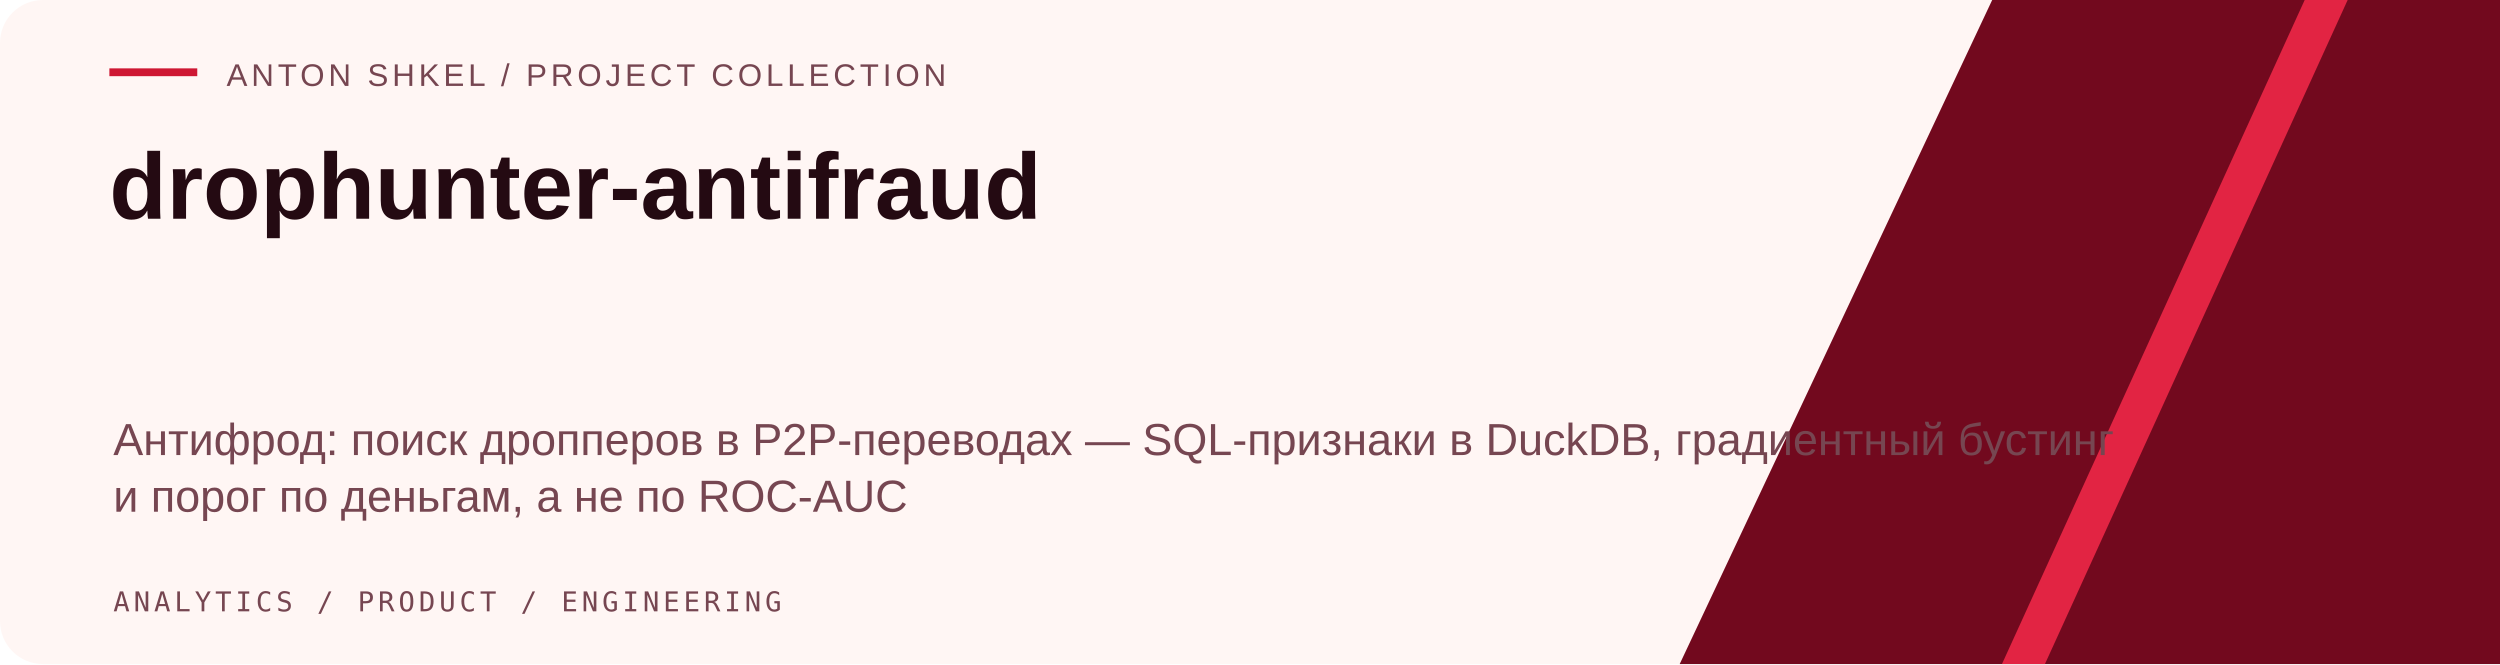
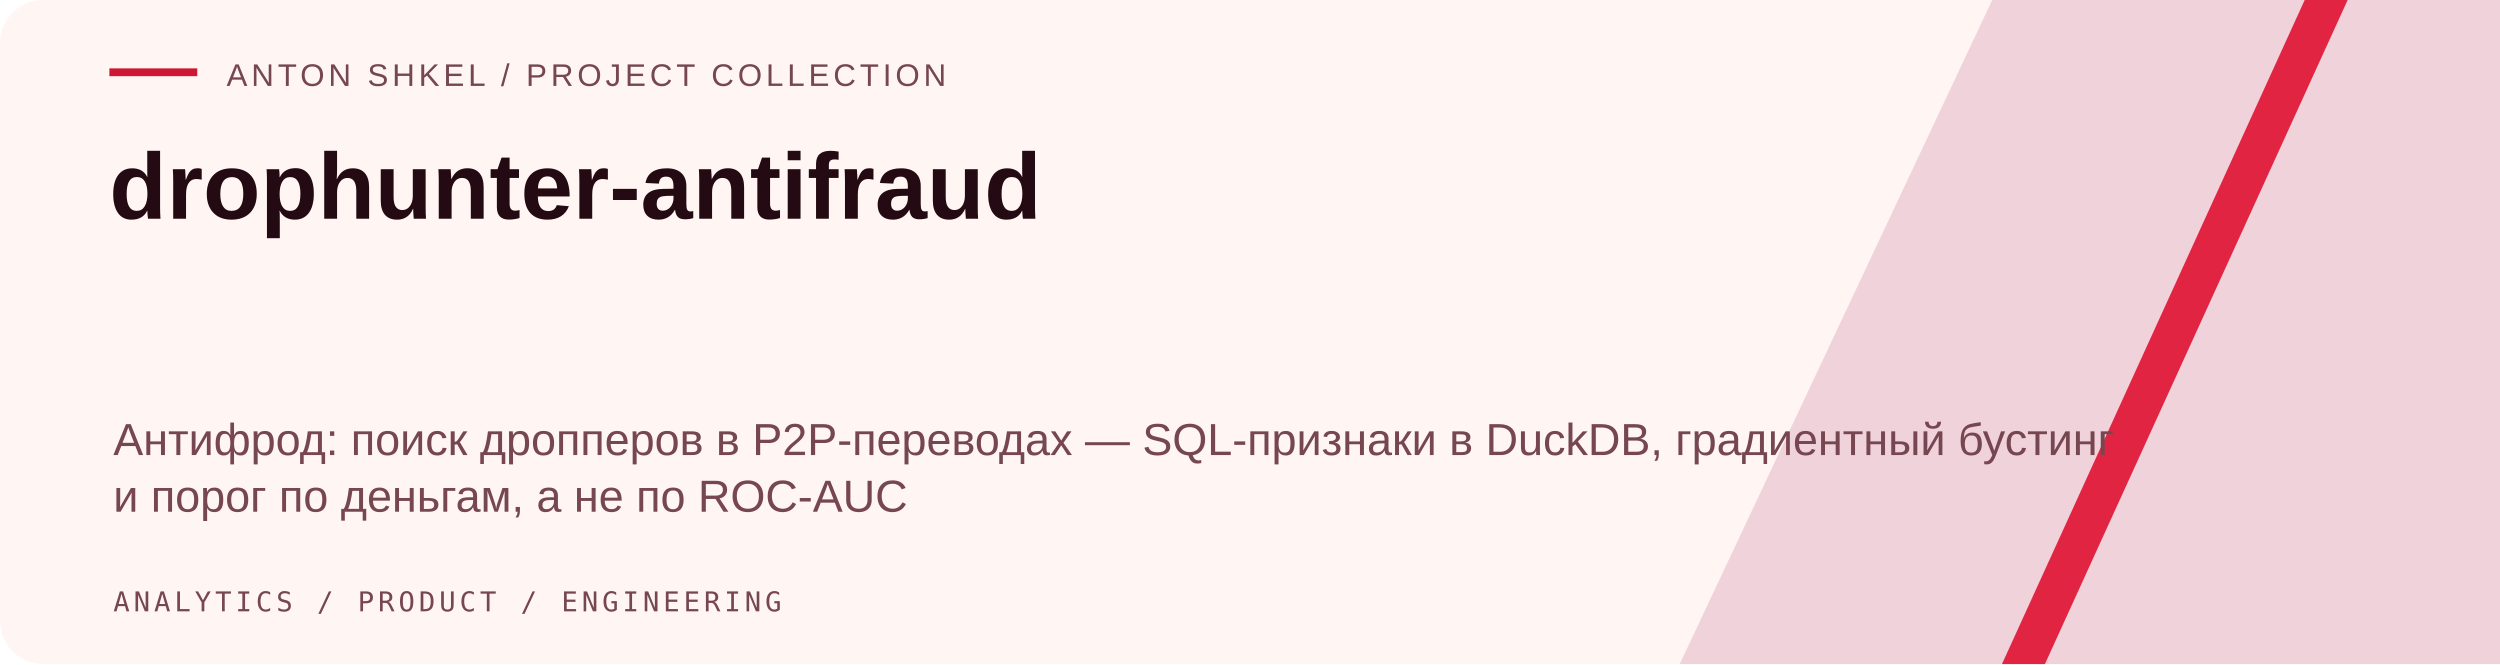
<svg xmlns="http://www.w3.org/2000/svg" width="1280" height="340" viewBox="0 0 1280 340" role="img" aria-label="drophunter-antifraud">
  <rect width="1280" height="340" rx="22" fill="#fff6f4" />
-   <path d="M1020 0h260v340H860z" fill="#72091e" />
+   <path d="M1020 0h260v340H860z" fill="#f0d3da" />
  <path d="M1180 0h22l-155 340h-22z" fill="#e22443" />
  <rect x="56" y="35" width="45" height="4" fill="#ce1733" />
  <text x="116" y="44" fill="#764651" font-family="Segoe UI,Arial,sans-serif" font-size="16" letter-spacing="2">ANTON SHKEL / PROJECT COLLECTION</text>
  <g font-family="Segoe UI,Arial,sans-serif">
    <text x="56" y="112" font-size="48" font-weight="700" fill="#240a12">drophunter-antifraud</text>
    <text x="58" y="233" font-size="23" fill="#764651">Антифрод: поиск дропперов в P2P-переводах — SQL-признаки в DuckDB, градиентный бустинг</text>
    <text x="58" y="262" font-size="23" fill="#764651">и порог по деньгам, а не по ROC-AUC</text>
  </g>
  <text x="58" y="313" font-family="Consolas,monospace" fill="#764651" font-size="14" letter-spacing="2">ANALYTICS / PRODUCT / ENGINEERING</text>
</svg>
